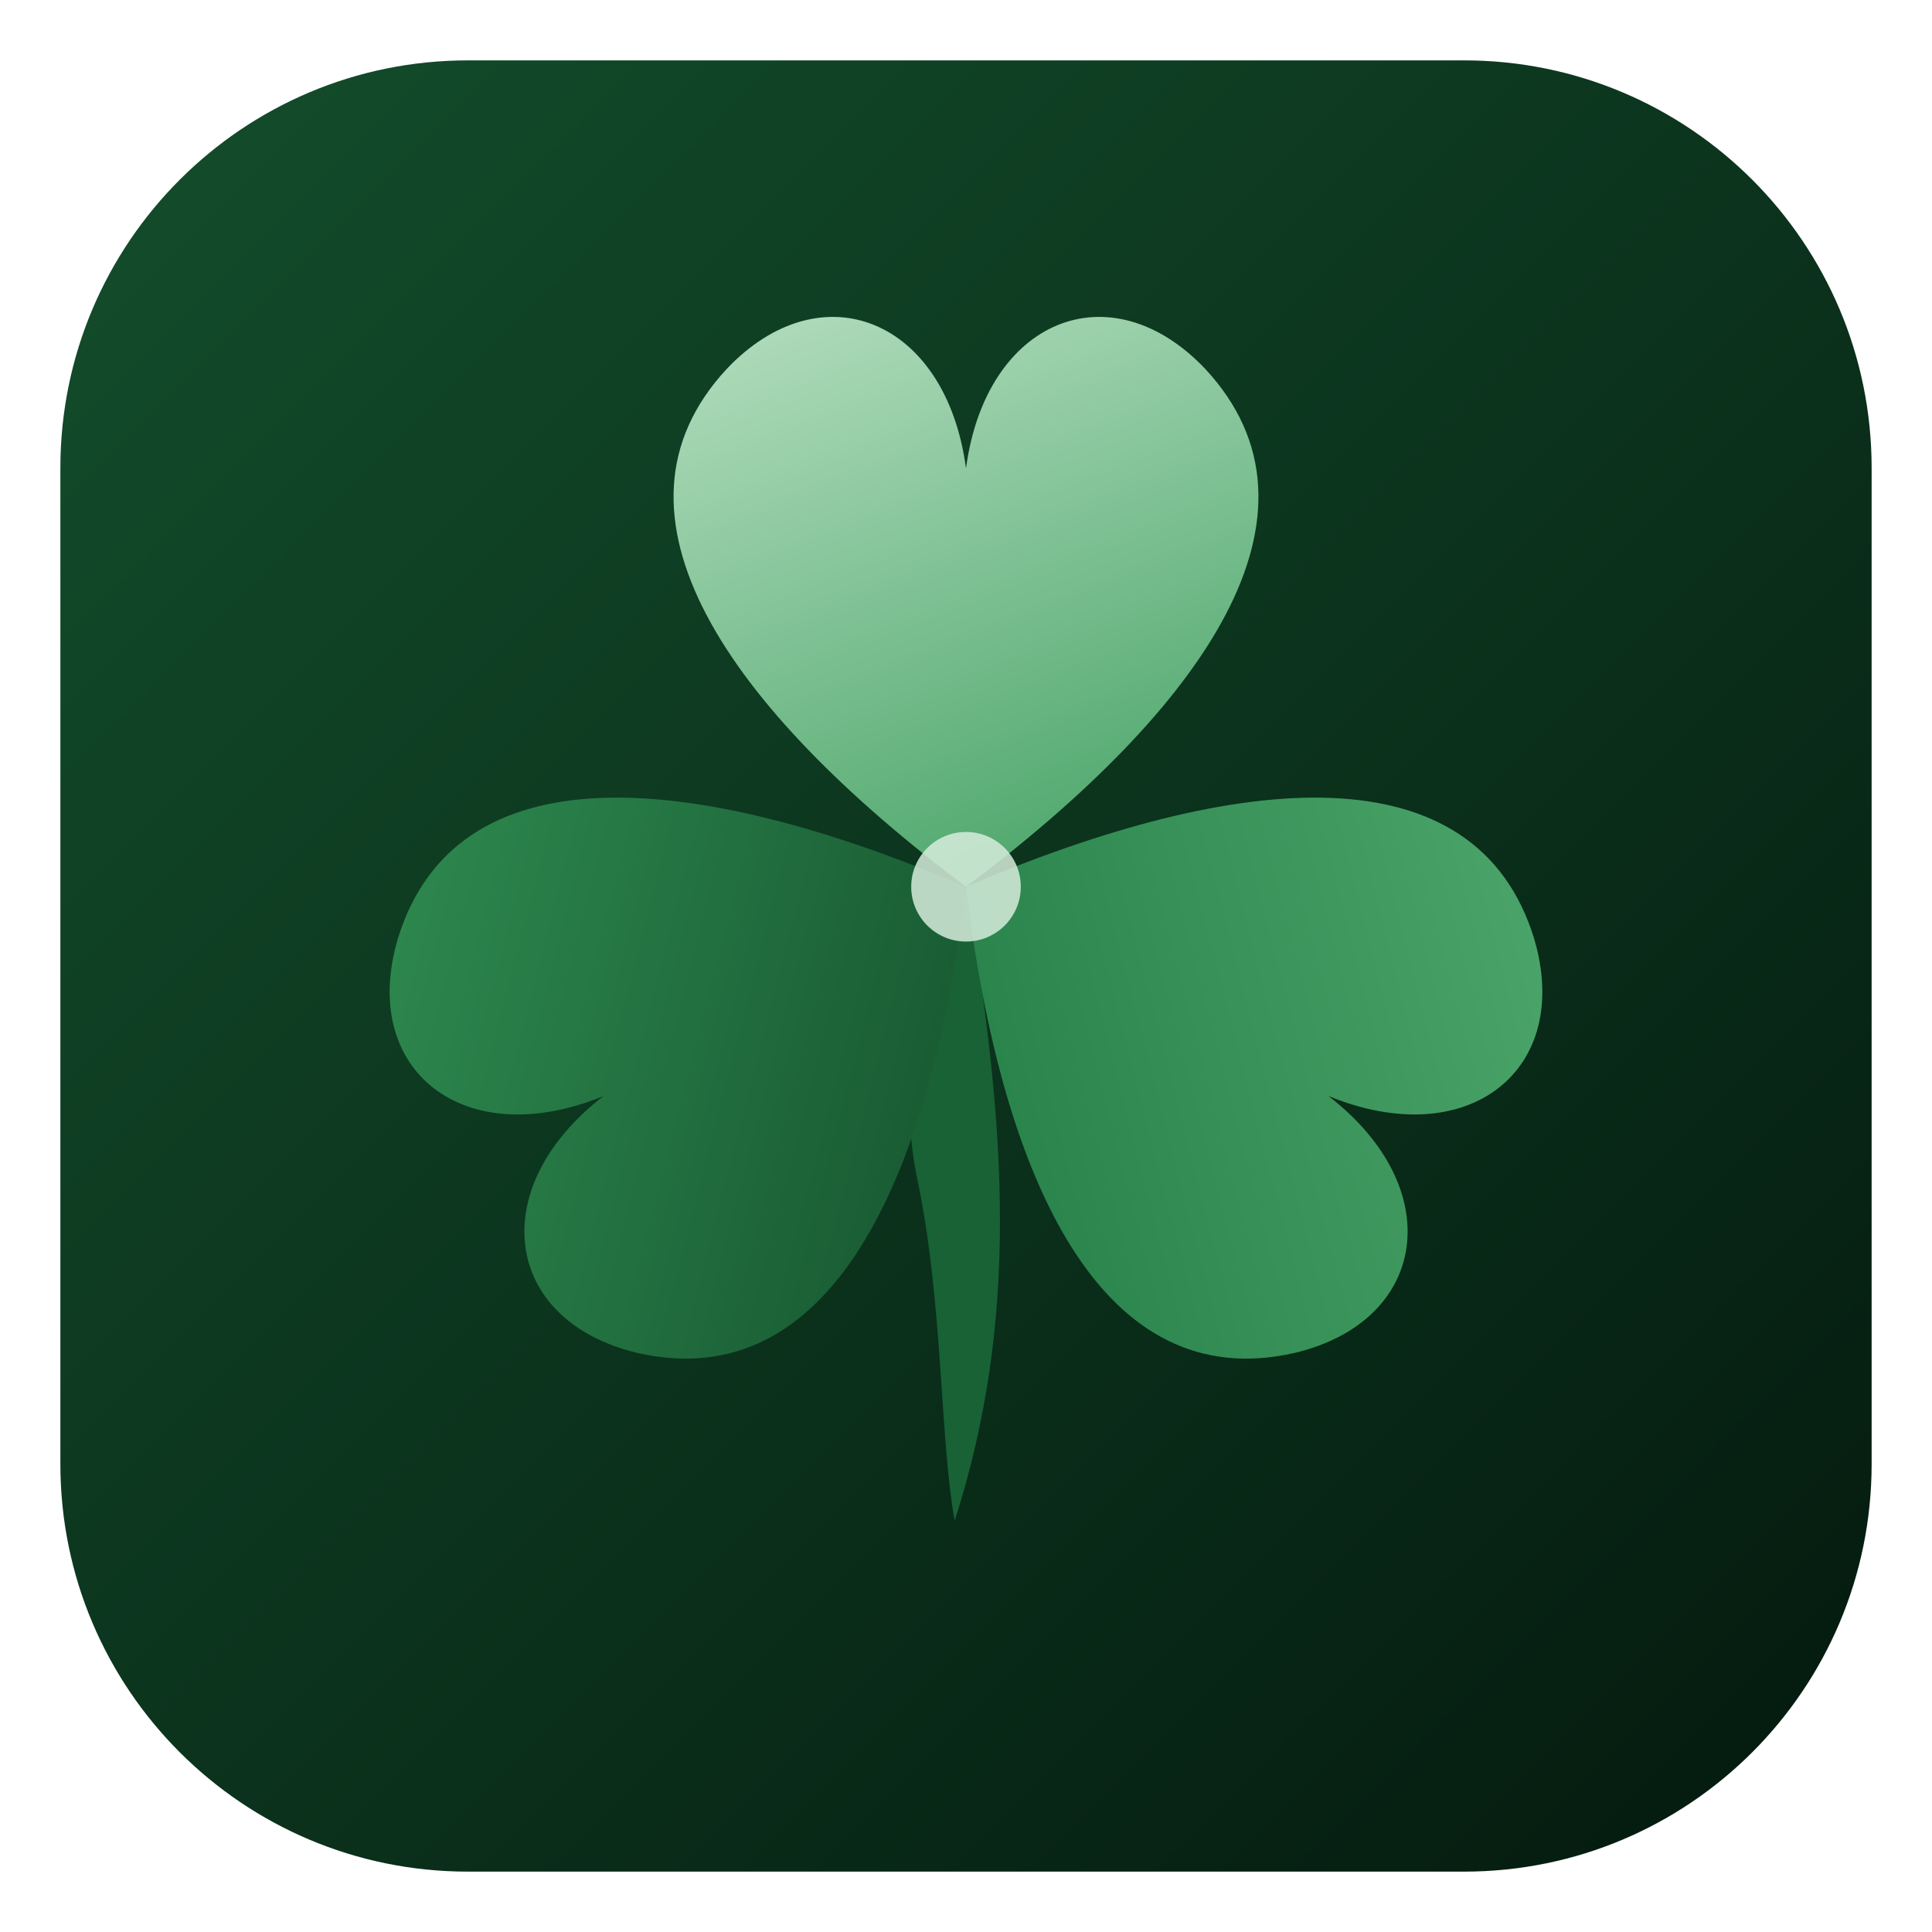
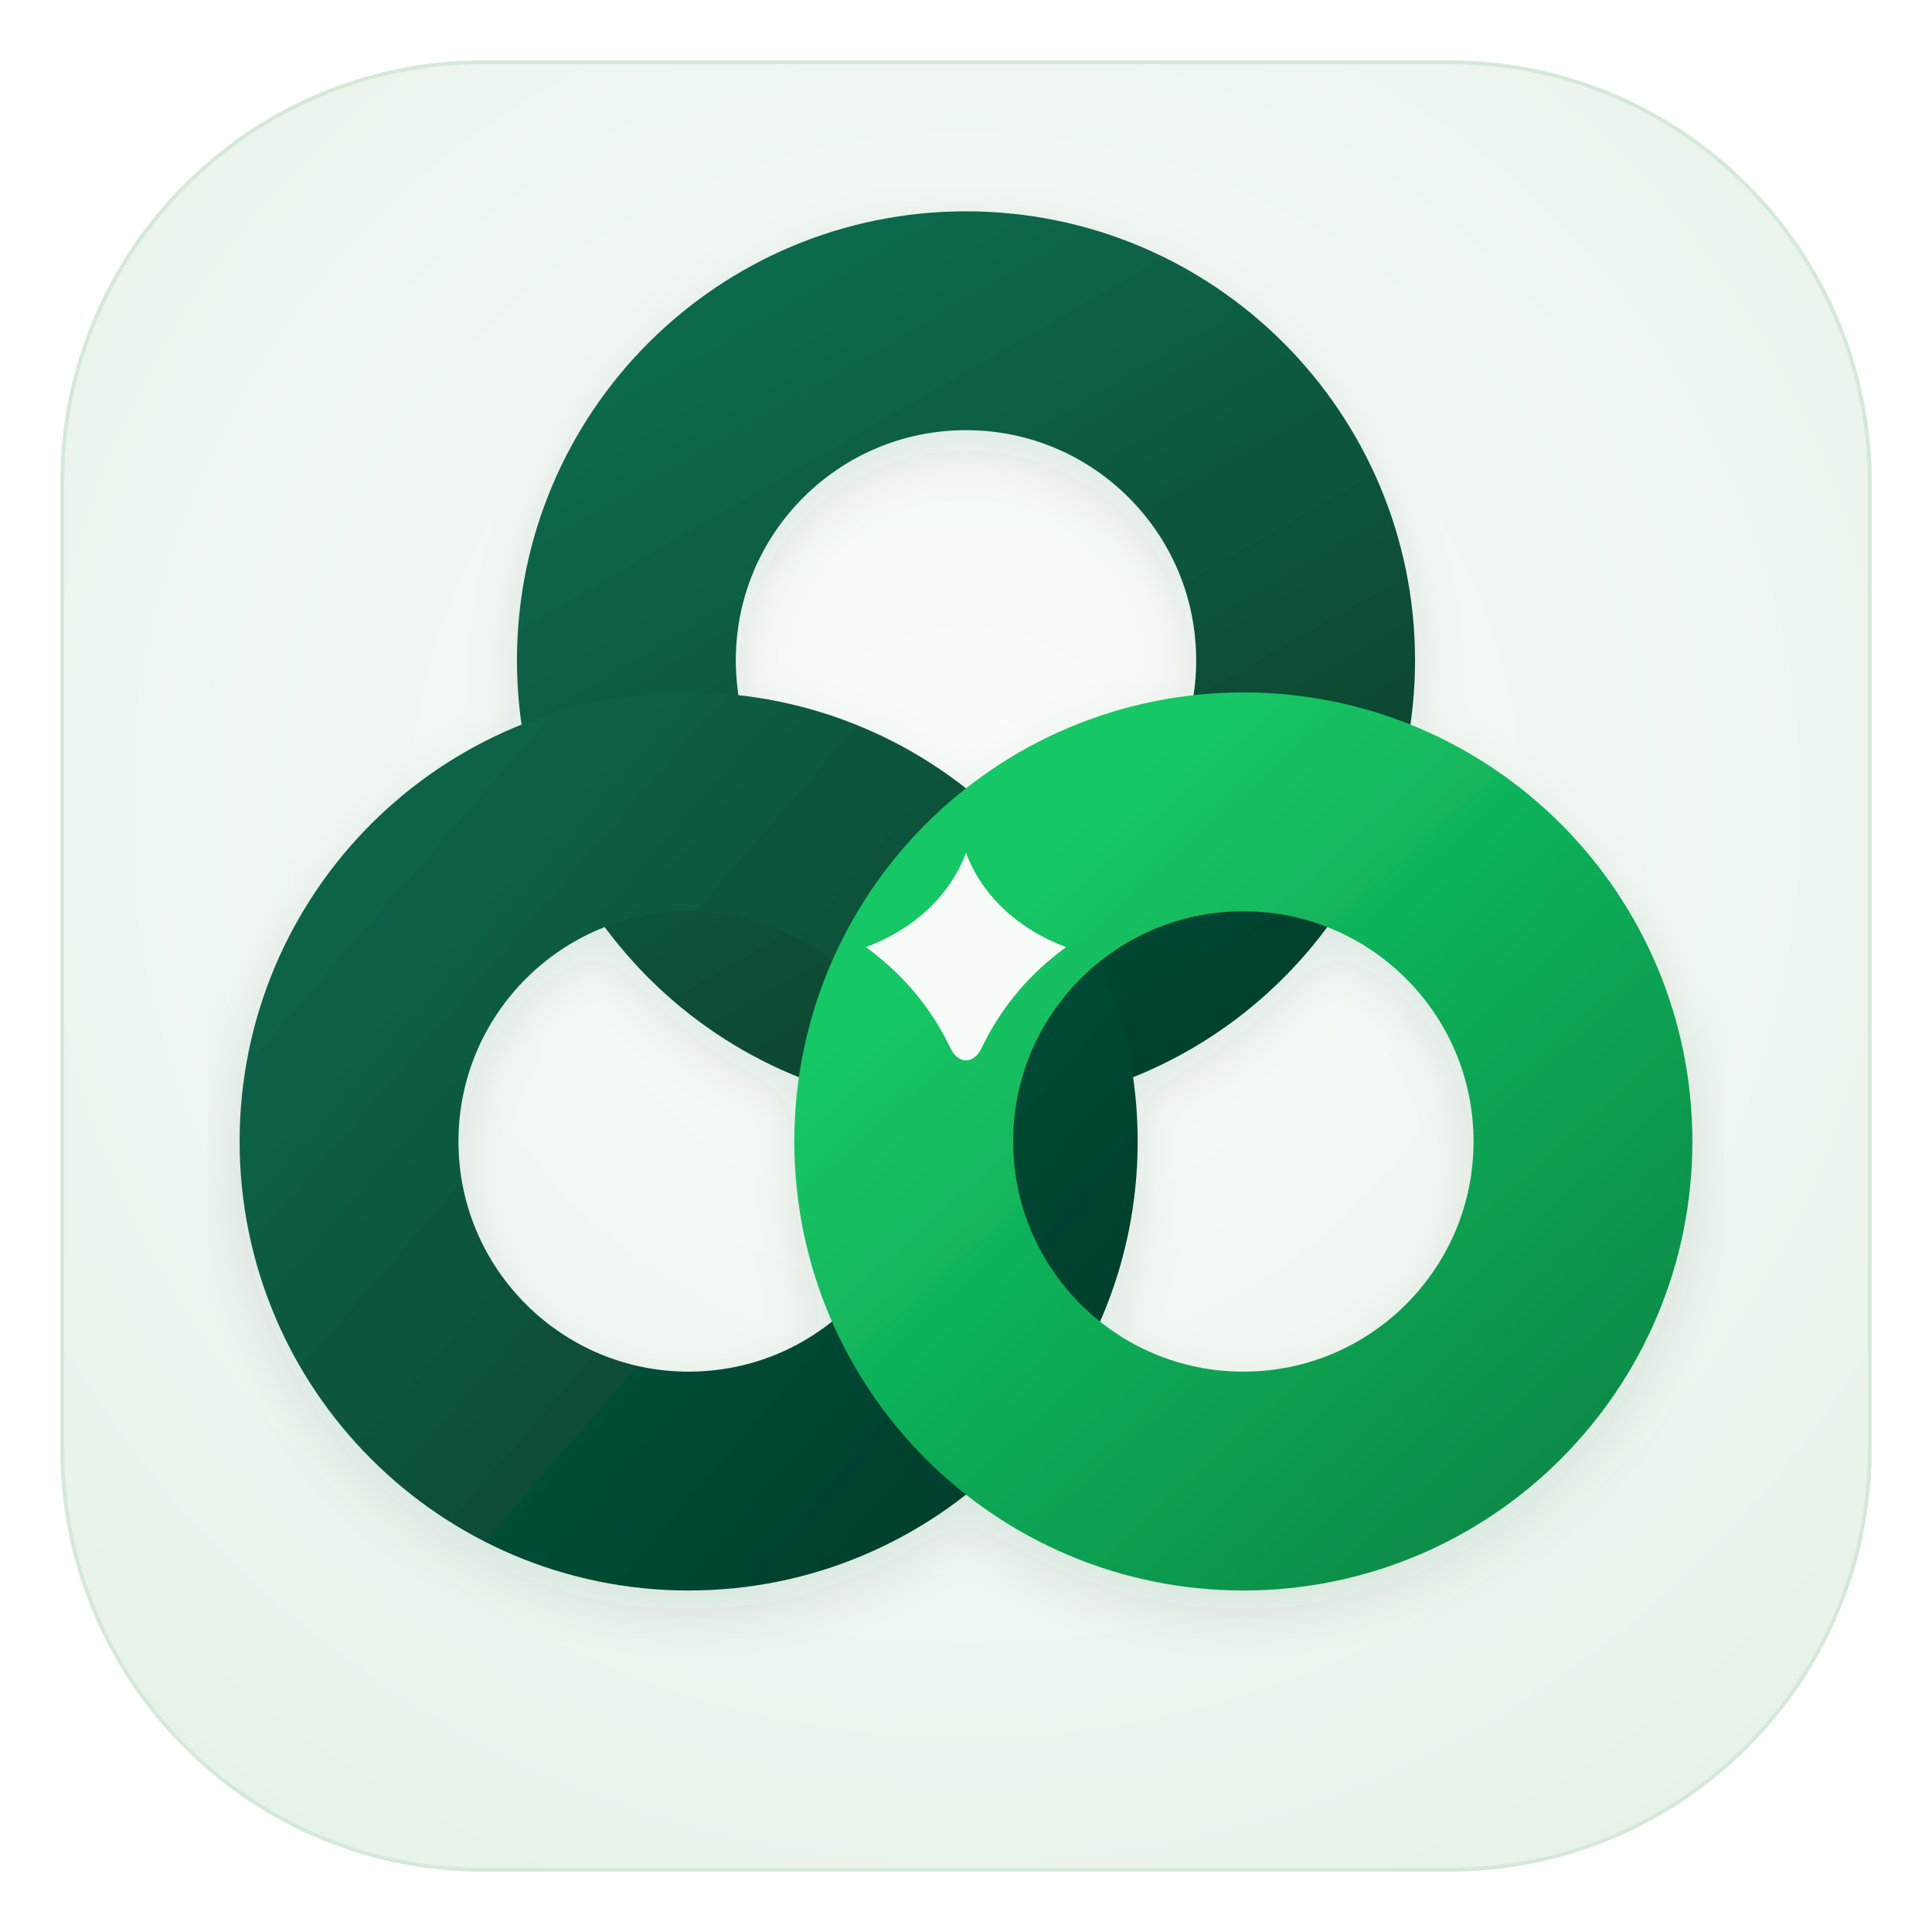
- <svg xmlns="http://www.w3.org/2000/svg" width="1024" height="1024" viewBox="0 0 1024 1024">
+ <svg xmlns="http://www.w3.org/2000/svg" width="1024" height="1024" viewBox="0 0 1024 1024" fill="none">
  <defs>
-     <linearGradient id="leafA" x1="0.2" y1="0" x2="0.6" y2="1">
-       <stop offset="0" stop-color="#aedaba" />
-       <stop offset="1" stop-color="#4ea76c" />
+     <radialGradient id="tile" cx="0" cy="0" r="1" gradientUnits="userSpaceOnUse" gradientTransform="translate(512 430) rotate(90) scale(650)">
+       <stop offset="0" stop-color="#FAFDFA" />
+       <stop offset="1" stop-color="#E7F3E9" />
+     </radialGradient>
+     <linearGradient id="evergreenTop" x1="400" y1="166" x2="610" y2="530" gradientUnits="userSpaceOnUse">
+       <stop stop-color="#0B694B" />
+       <stop offset="1" stop-color="#06432F" />
    </linearGradient>
-     <linearGradient id="leafB" x1="0" y1="0" x2="1" y2="1">
-       <stop offset="0" stop-color="#4ea76c" />
-       <stop offset="1" stop-color="#1f7a43" />
+     <linearGradient id="evergreenLeft" x1="188" y1="470" x2="550" y2="784" gradientUnits="userSpaceOnUse">
+       <stop stop-color="#0A6347" />
+       <stop offset="1" stop-color="#043D2B" />
    </linearGradient>
-     <linearGradient id="leafC" x1="1" y1="0" x2="0" y2="1">
-       <stop offset="0" stop-color="#2f8c50" />
-       <stop offset="1" stop-color="#134e2c" />
+     <linearGradient id="fernRight" x1="556" y1="451" x2="844" y2="770" gradientUnits="userSpaceOnUse">
+       <stop stop-color="#16C765" />
+       <stop offset="1" stop-color="#078B47" />
    </linearGradient>
-     <linearGradient id="tile" x1="0" y1="0" x2="1" y2="1">
-       <stop offset="0" stop-color="#134e2c" />
-       <stop offset="1" stop-color="#04190e" />
-     </linearGradient>
+     <filter id="softLift" x="110" y="90" width="804" height="790" filterUnits="userSpaceOnUse" color-interpolation-filters="sRGB">
+       <feDropShadow dx="0" dy="10" stdDeviation="14" flood-color="#0B3D2B" flood-opacity="0.10" />
+     </filter>
  </defs>
-   <rect x="32" y="32" width="960" height="960" rx="216" fill="url(#tile)" />
-   <path d="M512,470 C534,600 540,700 506,806 C498,762 500,690 486,624 C476,576 486,520 512,470 Z" fill="#186236" />
-   <g transform="translate(512,470) scale(1.32)">
-     <path d="M0,0 C-96,-72 -150,-150 -96,-208 C-58,-248 -8,-228 0,-168 C8,-228 58,-248 96,-208 C150,-150 96,-72 0,0 Z" fill="url(#leafA)" />
-     <path d="M0,0 C-96,-72 -150,-150 -96,-208 C-58,-248 -8,-228 0,-168 C8,-228 58,-248 96,-208 C150,-150 96,-72 0,0 Z" fill="url(#leafB)" transform="rotate(120)" />
-     <path d="M0,0 C-96,-72 -150,-150 -96,-208 C-58,-248 -8,-228 0,-168 C8,-228 58,-248 96,-208 C150,-150 96,-72 0,0 Z" fill="url(#leafC)" transform="rotate(240)" />
-     <circle r="22" fill="#d6ecdc" opacity="0.85" />
+   <rect x="32" y="32" width="960" height="960" rx="224" fill="url(#tile)" />
+   <rect x="33" y="33" width="958" height="958" rx="223" stroke="#D5E9D9" stroke-width="2" />
+   <g filter="url(#softLift)" fill="none" stroke-width="116">
+     <circle cx="512" cy="350" r="180" stroke="url(#evergreenTop)" />
+     <circle cx="365" cy="605" r="180" stroke="url(#evergreenLeft)" />
+     <circle cx="659" cy="605" r="180" stroke="url(#fernRight)" />
  </g>
+   <path d="M512 452            C521 476 541 493 565 502            C546 516 531 533 520 556            C516 564 508 564 504 556            C493 533 478 516 459 502            C483 493 503 476 512 452Z" fill="#F7FBF7" />
</svg>
